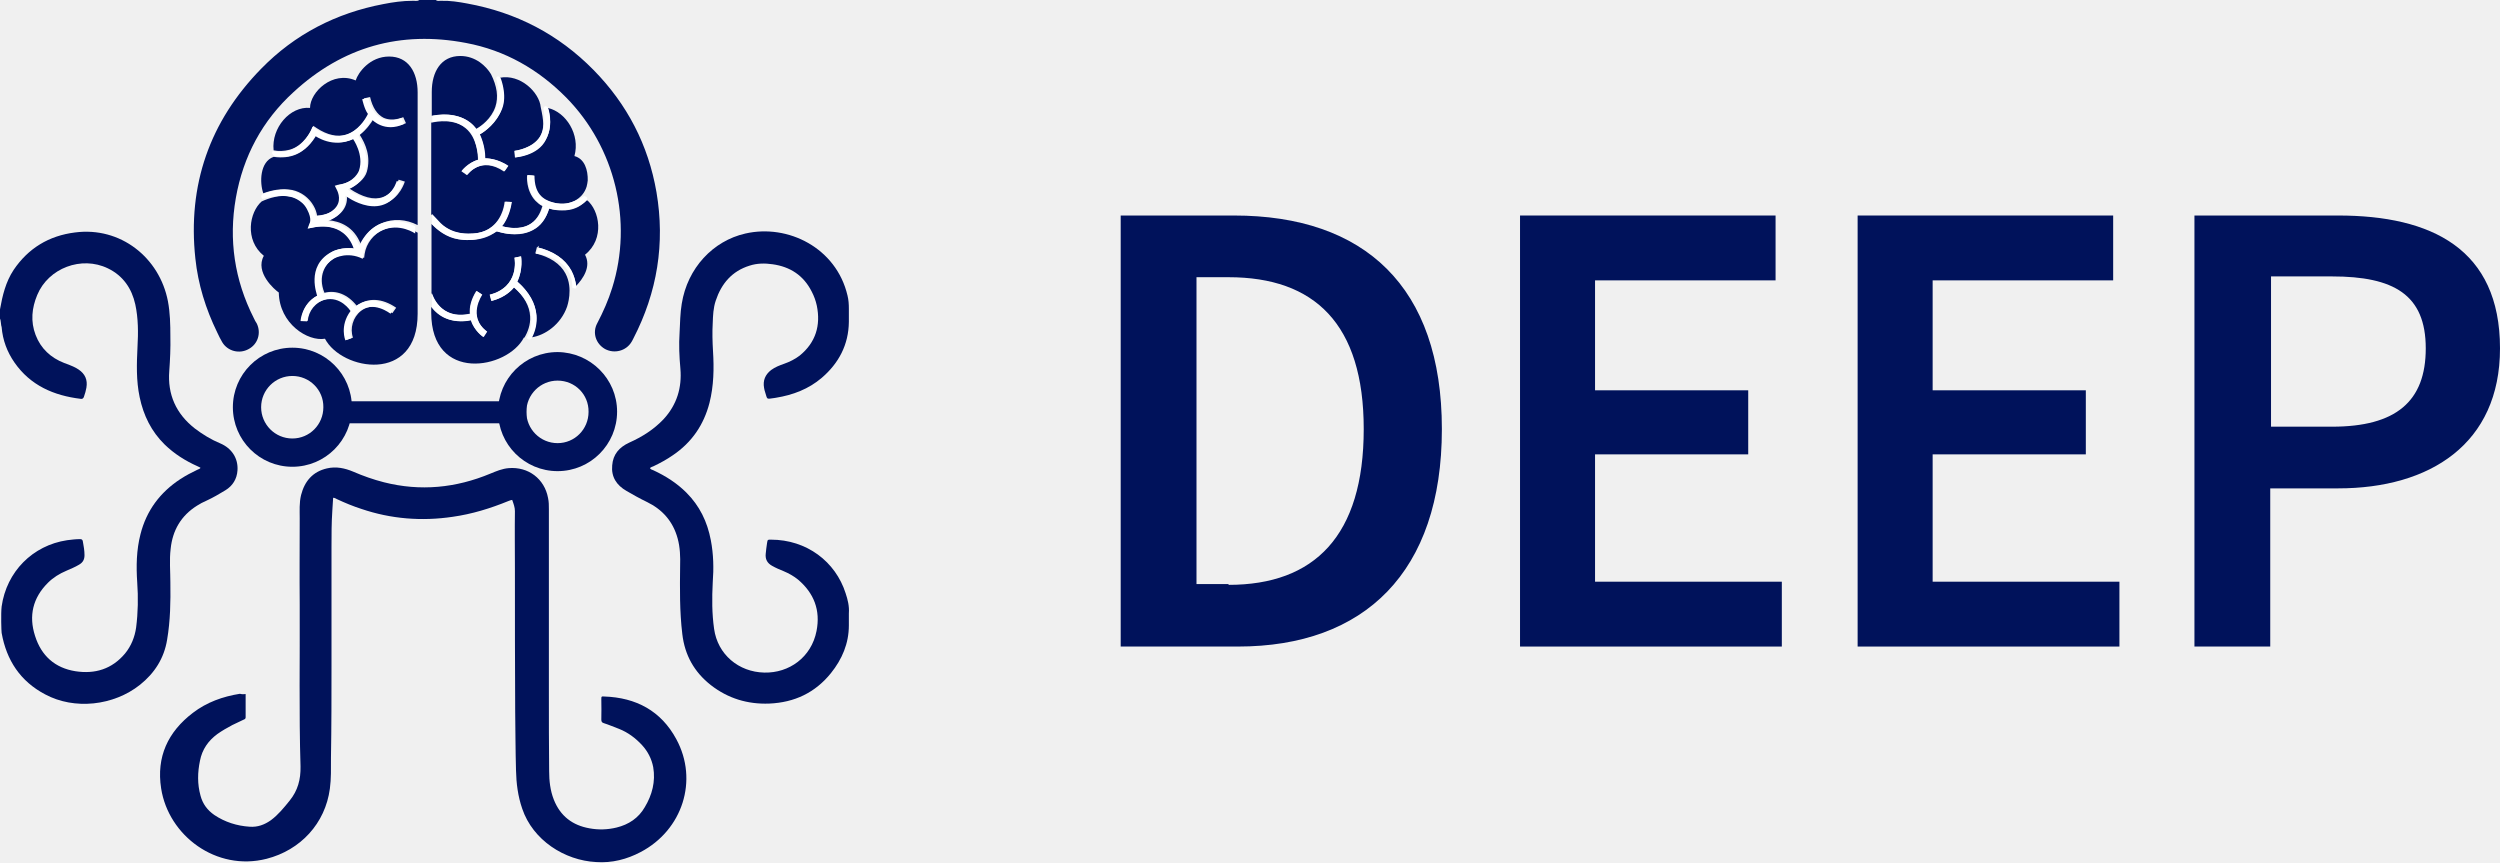
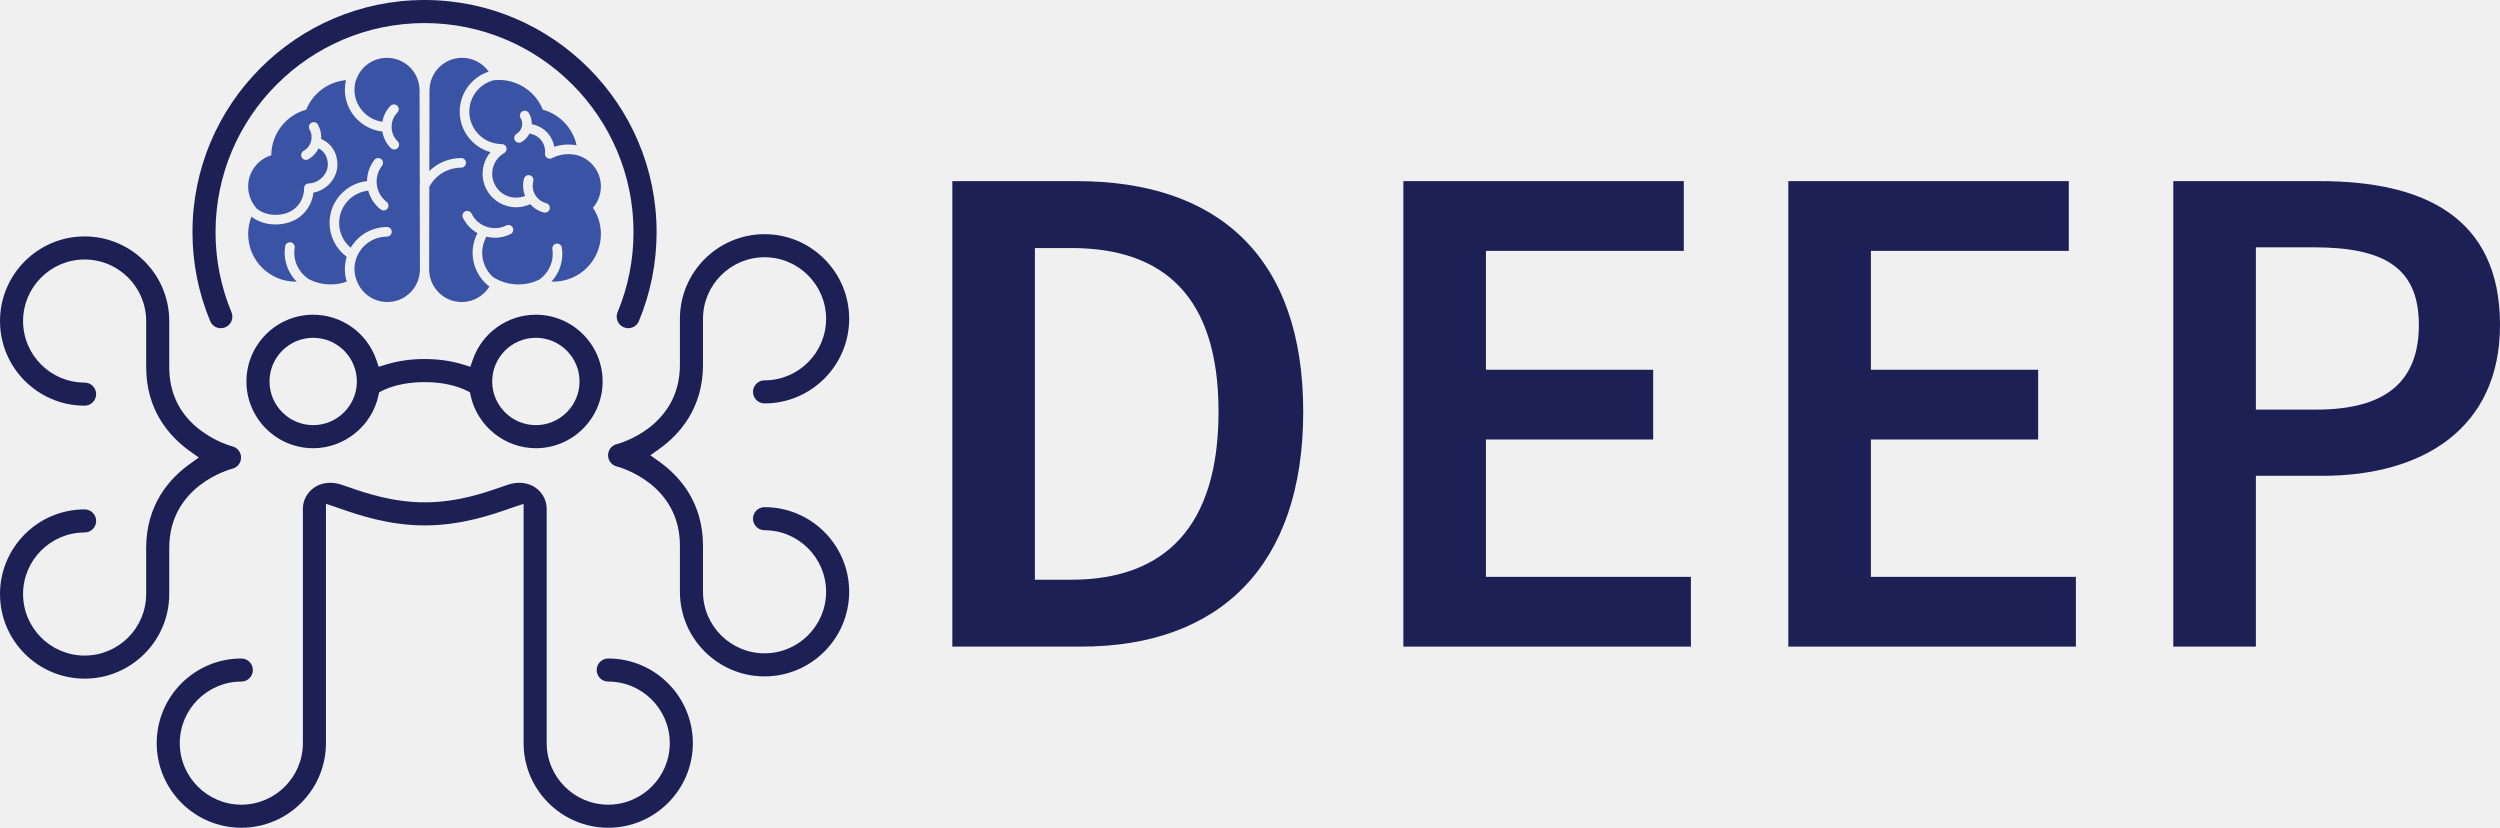
- <svg xmlns="http://www.w3.org/2000/svg" width="464" height="160" viewBox="0 0 464 160" fill="none">
-   <path d="M208 40H229.031C253.253 40 267.612 53.211 267.612 79.633C267.612 106.202 253.253 120 229.756 120H208V40ZM228.016 108.55C243.971 108.55 253.108 99.45 253.108 79.633C253.108 60.11 243.971 51.45 228.016 51.45H222.069V108.404H228.016V108.55Z" fill="#00125B" />
-   <path d="M282.117 40H329.546V52.037H296.041V72.44H324.47V84.33H296.041V107.963H330.706V120H282.117V40Z" fill="#00125B" />
-   <path d="M344.775 40H392.204V52.037H358.699V72.44H387.128V84.33H358.699V107.963H393.365V120H344.775V40Z" fill="#00125B" />
-   <path d="M407.433 40H433.976C451.236 40 464 46.165 464 64.66C464 82.422 450.946 90.642 433.976 90.642H421.357V120H407.288V40H407.433ZM432.816 79.193C444.709 79.193 450.221 74.495 450.221 64.66C450.221 54.679 444.274 51.303 432.816 51.303H421.502V79.193H432.816Z" fill="#00125B" />
-   <g clip-path="url(#clip0)">
-     <path d="M81.901 0.151C83.515 0.101 85.129 0.353 86.742 0.656C95.82 2.321 103.637 6.358 110.143 12.967C116.396 19.325 120.33 26.894 121.843 35.673C123.457 45.159 121.994 54.242 117.556 62.819C117.456 63.072 117.304 63.273 117.203 63.475C116.195 65.14 114.026 65.695 112.311 64.787C110.597 63.828 109.891 61.76 110.849 59.994C111.958 57.874 112.917 55.705 113.623 53.434C117.506 41.072 114.177 27.348 105.1 18.114C99.905 12.867 93.752 9.335 86.49 7.972C74.336 5.651 63.594 8.679 54.466 17.105C48.666 22.403 45.136 29.013 43.774 36.733C42.413 44.503 43.522 51.971 47.103 59.035C47.254 59.388 47.456 59.741 47.658 60.044C48.515 61.81 47.859 63.879 46.145 64.787C44.43 65.746 42.261 65.191 41.253 63.526C40.9 62.92 40.597 62.315 40.295 61.659C38.176 57.319 36.764 52.778 36.26 47.985C34.797 34.361 38.883 22.554 48.465 12.766C54.718 6.358 62.384 2.422 71.159 0.757C72.924 0.404 74.74 0.151 76.555 0.151C76.959 0.101 77.412 0.303 77.816 0H80.892C81.245 0.303 81.598 0.101 81.901 0.151Z" fill="#00125B" />
-     <path d="M0.303 112.574C1.21 106.116 6.052 101.221 12.457 100.263C13.264 100.162 14.07 100.061 14.827 100.061C15.18 100.061 15.331 100.162 15.382 100.515C15.533 101.373 15.684 102.18 15.684 103.038C15.684 103.845 15.382 104.4 14.676 104.804C13.919 105.258 13.163 105.561 12.356 105.914C11.045 106.469 9.885 107.175 8.876 108.184C6.102 110.96 5.295 114.29 6.506 118.024C7.666 121.707 10.187 123.978 14.02 124.583C17.651 125.138 20.778 124.179 23.199 121.303C24.359 119.89 25.014 118.225 25.266 116.459C25.619 113.684 25.67 110.909 25.468 108.083C25.266 105.106 25.317 102.079 26.073 99.153C27.183 94.763 29.704 91.382 33.487 88.91C34.495 88.254 35.555 87.699 36.614 87.194C36.815 87.093 37.068 87.043 37.219 86.841C37.068 86.69 36.815 86.639 36.664 86.538C34.395 85.529 32.327 84.217 30.562 82.502C28.091 80.08 26.628 77.103 25.922 73.722C25.266 70.644 25.367 67.516 25.519 64.388C25.67 61.764 25.67 59.09 25.115 56.516C24.459 53.539 22.846 51.168 20.021 49.805C15.13 47.434 8.977 49.755 6.909 54.75C5.901 57.172 5.648 59.645 6.607 62.167C7.565 64.69 9.431 66.406 11.902 67.365C12.457 67.566 13.011 67.768 13.566 68.02C13.919 68.172 14.272 68.374 14.575 68.575C15.785 69.383 16.29 70.493 16.037 71.956C15.937 72.511 15.785 73.066 15.584 73.621C15.483 73.924 15.331 74.075 14.978 74.025C9.986 73.419 5.648 71.552 2.673 67.263C1.311 65.296 0.504 63.126 0.303 60.704C0.151 60.351 0.202 59.544 0 59.14V57.424C0.454 54.851 1.059 52.328 2.522 50.108C5.245 46.072 9.078 43.751 13.919 43.145C22.341 42.035 29.604 47.787 31.167 55.911C31.57 58.03 31.621 60.25 31.621 62.42C31.671 64.589 31.57 66.709 31.419 68.828C31.066 73.218 32.68 76.8 36.16 79.525C37.622 80.635 39.186 81.593 40.9 82.3C43.019 83.208 44.229 85.075 44.078 87.295C43.977 88.91 43.17 90.171 41.859 90.978C40.699 91.685 39.488 92.391 38.278 92.946C37.673 93.199 37.118 93.501 36.563 93.855C33.588 95.721 32.024 98.446 31.671 101.877C31.419 103.946 31.621 106.065 31.621 108.134C31.671 111.666 31.621 115.198 31.016 118.73C30.461 122.161 28.696 124.936 25.973 127.106C21.081 130.991 13.818 131.798 8.372 128.872C3.782 126.45 1.21 122.565 0.303 117.469C0.252 117.166 0.151 113.937 0.303 112.574Z" fill="#00125B" />
-     <path d="M45.59 128.816C45.59 130.28 45.59 131.743 45.59 133.156C45.59 133.408 45.389 133.509 45.237 133.559C44.531 133.913 43.825 134.215 43.119 134.569C42.161 135.073 41.203 135.628 40.345 136.234C38.631 137.495 37.521 139.11 37.118 141.179C36.664 143.348 36.614 145.518 37.219 147.688C37.622 149.201 38.48 150.362 39.791 151.27C41.758 152.582 43.977 153.288 46.347 153.44C47.809 153.541 49.07 153.086 50.281 152.229C51.642 151.22 52.701 149.908 53.76 148.596C55.273 146.729 55.828 144.66 55.778 142.238C55.475 132.248 55.677 122.207 55.626 112.216C55.576 106.868 55.626 101.57 55.626 96.221C55.626 94.758 55.526 93.345 55.879 91.882C56.534 89.308 58.047 87.542 60.669 86.937C62.384 86.533 63.998 86.886 65.561 87.542C67.427 88.35 69.293 89.006 71.26 89.51C78.018 91.226 84.625 90.57 91.03 87.896C92.139 87.442 93.198 86.987 94.409 86.886C98.04 86.584 101.066 88.854 101.721 92.437C101.872 93.143 101.872 93.799 101.872 94.505C101.872 105.909 101.872 117.312 101.872 128.716C101.872 133.509 101.872 138.353 101.923 143.146C101.923 144.912 102.125 146.729 102.78 148.394C103.991 151.472 106.26 153.187 109.437 153.742C111.102 154.045 112.766 153.995 114.43 153.591C116.699 153.036 118.515 151.825 119.675 149.807C121.037 147.536 121.692 145.064 121.238 142.39C120.936 140.825 120.23 139.463 119.171 138.302C117.96 136.991 116.548 135.931 114.884 135.275C113.926 134.922 113.018 134.518 112.06 134.215C111.707 134.115 111.606 133.913 111.606 133.559C111.656 132.298 111.606 131.087 111.606 129.826C111.606 129.271 111.606 129.22 112.161 129.271C118.061 129.472 122.701 131.945 125.525 137.192C129.661 144.811 126.685 154.045 118.919 158.132C116.346 159.495 113.573 160.201 110.648 159.999C104.747 159.696 98.897 155.912 96.93 150.109C96.123 147.788 95.821 145.366 95.77 142.945C95.669 139.312 95.669 135.729 95.619 132.096C95.569 123.266 95.569 114.487 95.569 105.657C95.569 102.074 95.518 98.492 95.569 94.859C95.569 94.152 95.316 93.496 95.064 92.79C94.812 92.79 94.56 92.941 94.358 92.992C91.03 94.354 87.6 95.414 84.02 95.918C78.27 96.776 72.572 96.322 67.074 94.455C65.511 93.951 64.049 93.345 62.535 92.639C62.334 92.538 62.132 92.386 61.83 92.386C61.779 93.194 61.729 94.001 61.678 94.808C61.527 97.028 61.527 99.249 61.527 101.469C61.527 108.634 61.527 115.799 61.527 122.963C61.527 128.867 61.527 134.821 61.426 140.724C61.426 142.591 61.477 144.509 61.224 146.376C60.367 152.834 55.778 157.779 49.474 159.394C40.144 161.765 31.268 155.105 29.906 146.325C28.998 140.472 31.167 135.83 35.807 132.298C38.379 130.33 41.354 129.271 44.531 128.766C44.935 128.867 45.187 128.867 45.59 128.816Z" fill="#00125B" />
-     <path d="M157.549 113.833C157.549 114.589 157.549 115.346 157.549 116.053C157.549 119.433 156.289 122.36 154.221 124.933C151.296 128.566 147.463 130.382 142.773 130.584C138.738 130.736 135.107 129.626 131.93 127.153C128.854 124.731 127.088 121.603 126.635 117.667C126.13 113.479 126.181 109.241 126.231 105.053C126.281 103.337 126.231 101.622 125.777 99.957C124.92 96.778 122.953 94.558 120.028 93.145C118.767 92.54 117.506 91.833 116.296 91.127C114.43 90.067 113.421 88.503 113.623 86.384C113.774 84.315 114.934 83.003 116.8 82.145C119.171 81.086 121.339 79.723 123.155 77.806C125.626 75.132 126.584 71.953 126.281 68.421C126.08 66.201 125.979 63.981 126.13 61.761C126.231 59.944 126.231 58.128 126.534 56.362C127.593 49.752 132.333 44.706 138.335 43.344C146.253 41.527 155.229 46.018 157.297 54.848C157.499 55.655 157.549 56.463 157.549 57.32C157.549 58.128 157.549 58.935 157.549 59.742C157.499 63.981 155.683 67.412 152.506 70.136C150.085 72.205 147.16 73.315 144.034 73.82C143.933 73.82 143.832 73.87 143.731 73.87C142.168 74.072 142.47 74.224 142.016 72.811C141.915 72.558 141.865 72.256 141.815 72.004C141.562 70.641 142.016 69.531 143.126 68.673C143.882 68.118 144.689 67.816 145.547 67.513C146.555 67.16 147.564 66.655 148.421 65.999C151.397 63.577 152.355 60.398 151.598 56.715C151.397 55.807 151.094 54.949 150.64 54.091C149.127 51.114 146.656 49.499 143.378 49.045C141.966 48.844 140.554 48.844 139.142 49.298C135.864 50.307 133.897 52.628 132.838 55.807C132.384 57.169 132.333 58.531 132.283 59.944C132.182 61.66 132.232 63.426 132.333 65.141C132.535 68.371 132.485 71.6 131.678 74.779C130.619 78.866 128.4 82.095 124.92 84.466C123.76 85.274 122.55 85.93 121.289 86.535C121.087 86.636 120.784 86.686 120.633 86.888C120.784 87.141 121.037 87.191 121.289 87.292C123.558 88.352 125.626 89.663 127.391 91.43C129.862 93.902 131.274 96.828 131.93 100.26C132.434 102.883 132.485 105.507 132.283 108.131C132.132 111.007 132.132 113.883 132.535 116.709C133.191 121.452 137.074 124.731 141.865 124.832C146.454 124.933 150.59 122.007 151.548 117.112C152.304 113.277 151.094 110.099 148.119 107.576C147.312 106.92 146.404 106.415 145.446 106.012C144.689 105.709 143.983 105.406 143.277 105.003C142.369 104.498 142.016 103.741 142.117 102.782C142.168 102.126 142.268 101.47 142.369 100.764C142.47 100.159 142.47 100.159 143.075 100.159C149.732 100.159 155.078 104.246 156.944 110.099C157.348 111.31 157.65 112.521 157.549 113.833Z" fill="#00125B" />
-     <path d="M97.686 74.477H60.266V78.564H97.686V74.477Z" fill="#00125B" />
-     <path d="M65.31 75.581C65.31 81.687 60.368 86.632 54.265 86.632C48.163 86.632 43.221 81.687 43.221 75.581C43.221 69.476 48.163 64.531 54.265 64.531C60.368 64.531 65.31 69.476 65.31 75.581ZM54.265 69.779C51.088 69.779 48.466 72.352 48.466 75.581C48.466 78.76 51.038 81.384 54.265 81.384C57.443 81.384 60.015 78.811 60.015 75.581C60.065 72.352 57.443 69.779 54.265 69.779Z" fill="#00125B" />
-     <path d="M114.532 76.394C114.532 82.499 109.589 87.444 103.487 87.444C97.385 87.444 92.442 82.499 92.442 76.394C92.442 70.289 97.385 65.344 103.487 65.344C109.589 65.394 114.532 70.339 114.532 76.394ZM103.487 70.642C100.31 70.642 97.687 73.215 97.687 76.444C97.687 79.623 100.259 82.247 103.487 82.247C106.664 82.247 109.236 79.674 109.236 76.444C109.287 73.215 106.715 70.642 103.487 70.642Z" fill="#00125B" />
-     <path d="M54.265 35.267C55.879 35.62 57.342 36.68 58.199 38.193C58.552 38.799 58.754 39.404 58.855 40.01C60.569 39.909 62.032 39.303 62.738 38.244C63.343 37.386 63.343 36.276 62.788 35.065L62.435 34.359L63.242 34.207C64.755 33.955 66.571 32.845 66.974 31.584C67.529 29.666 67.176 27.85 65.814 25.68C65.461 25.882 65.108 26.033 64.705 26.134C62.839 26.689 60.821 26.336 58.703 25.125C58.098 26.185 56.585 28.304 54.114 28.96C53.408 29.162 52.702 29.212 51.996 29.212C51.592 29.212 51.189 29.162 50.785 29.111C48.213 30.019 48.163 33.905 48.869 35.872C50.231 35.368 52.248 34.863 54.265 35.267Z" fill="#00125B" />
-     <path d="M53.71 27.799C56.433 27.093 57.795 24.065 57.845 24.015L58.148 23.359L58.753 23.762C60.77 25.074 62.586 25.478 64.3 24.973C66.772 24.217 68.234 21.694 68.587 20.987C68.133 20.23 67.78 19.373 67.528 18.263L68.688 18.01C69.142 19.978 69.999 21.24 71.159 21.845C72.874 22.652 74.841 21.744 74.841 21.744L75.345 22.854C75.295 22.905 74.135 23.409 72.723 23.409C72.067 23.409 71.311 23.308 70.604 22.955C70.15 22.753 69.697 22.451 69.344 22.047C68.89 22.804 68.032 24.065 66.772 25.024C67.831 26.689 68.89 29.061 68.083 31.886C67.679 33.248 66.267 34.358 64.805 34.964C67.276 36.629 69.394 37.184 71.058 36.579C73.227 35.822 73.983 33.4 73.983 33.349L75.143 33.703C75.093 33.803 74.236 36.78 71.462 37.739C70.907 37.941 70.302 38.042 69.697 38.042C68.083 38.042 66.318 37.386 64.351 36.124C64.502 37.134 64.3 38.092 63.746 38.9C63.141 39.808 62.132 40.514 60.922 40.867C63.141 41.069 65.713 42.078 66.973 45.358C67.679 43.643 69.041 42.179 70.857 41.422C72.975 40.514 75.345 40.666 77.514 41.776V17.152C77.514 13.419 75.799 10.492 72.218 10.492C68.638 10.492 66.469 13.469 66.015 14.932C61.728 13.066 57.542 17.102 57.542 20.029C53.861 19.675 50.331 23.712 50.785 27.9C51.692 28.102 52.701 28.051 53.71 27.799Z" fill="#00125B" />
-     <path d="M71.26 42.583C69.344 43.391 67.982 45.157 67.679 47.125L67.579 47.881L66.873 47.579C65.259 46.923 63.292 47.225 62.182 47.831C60.316 48.84 58.955 51.262 60.215 54.34C62.384 53.785 64.553 54.643 66.217 56.762C68.234 55.198 70.907 55.299 73.529 57.115L72.823 58.124C70.655 56.661 68.537 56.51 66.973 57.721C65.511 58.881 64.906 60.95 65.511 62.665L64.351 63.069C63.695 61.253 64.099 59.133 65.309 57.62C63.947 55.803 62.182 55.046 60.417 55.551C58.602 56.056 57.24 57.721 57.139 59.537L55.929 59.487C56.03 57.519 57.29 55.652 59.056 54.794C57.643 51.212 59.207 48.083 61.627 46.771C62.636 46.216 64.3 45.863 65.914 46.115C64.401 41.827 60.518 41.776 58.249 42.18L57.24 42.382L57.593 41.423C57.845 40.666 57.694 39.707 57.139 38.799C56.433 37.588 55.273 36.73 54.012 36.478C51.995 36.074 49.877 36.781 48.566 37.386C46.296 39.354 45.338 44.551 48.969 47.478C47.254 50.556 50.986 53.785 51.743 54.289C51.844 60.092 57.139 63.422 60.316 62.867C63.393 68.771 77.514 71.294 77.514 58.225V43.189C75.446 41.978 73.227 41.776 71.26 42.583Z" fill="#00125B" />
-     <path d="M61.426 46.824C63.343 45.714 65.663 46.168 65.663 46.168C63.797 40.718 58.098 42.232 58.098 42.232L57.089 42.434L57.442 41.475C57.442 41.475 57.997 40.769 56.988 38.852C56.03 36.934 53.912 36.531 53.912 36.531C51.34 35.975 48.718 36.934 48.718 36.934C48.163 36.329 48.768 36.026 48.768 36.026C48.768 36.026 51.643 34.764 54.114 35.37C56.635 35.975 57.594 37.691 57.947 38.297C58.35 38.902 58.602 40.113 58.602 40.113C59.51 40.062 61.376 39.81 62.435 38.347C63.494 36.884 62.486 35.168 62.486 35.168L62.132 34.462L62.939 34.31C65.864 33.806 66.621 31.687 66.621 31.687C67.629 28.71 65.511 25.783 65.511 25.783C61.83 27.65 58.501 25.228 58.501 25.228C55.677 30.324 50.836 28.912 50.836 28.912C50.18 28.256 50.684 28.054 50.684 28.054C56.232 29.063 57.997 23.512 57.997 23.512C65.007 28.558 68.285 21.141 68.285 21.141C67.629 20.283 67.226 18.416 67.226 18.416L68.386 18.164C69.748 24.219 74.488 21.898 74.488 21.898L74.993 23.008C71.362 24.724 69.042 22.201 69.042 22.201C67.882 24.169 66.52 25.178 66.52 25.178C70.958 33.15 64.553 35.168 64.553 35.168C71.967 40.012 73.631 33.604 73.631 33.604L74.791 33.957C71.563 42.03 64.099 36.329 64.099 36.329C64.503 39.962 60.72 41.072 60.72 41.072C65.511 41.526 66.671 45.562 66.671 45.562C70.252 38.297 77.06 41.98 77.06 41.98V43.342C77.06 43.342 74.186 41.324 70.958 42.737C67.73 44.15 67.478 47.177 67.428 47.278C67.428 47.429 67.327 48.035 67.327 48.035C64.402 46.572 61.981 47.984 61.981 47.984C58.148 50.305 60.014 54.493 60.014 54.493C63.645 53.585 65.915 56.915 65.915 56.915C69.193 54.291 73.127 57.218 73.127 57.218L72.471 58.227C72.471 58.227 69.243 55.654 66.671 57.824C64.099 59.993 65.209 62.768 65.209 62.768L64.099 63.172C64.099 63.172 62.99 60.498 65.058 57.723C65.058 57.723 63.242 54.846 60.216 55.654C57.19 56.411 56.988 59.64 56.988 59.64L55.778 59.59C55.778 59.59 55.98 56.411 58.854 54.897C58.905 54.796 56.686 49.448 61.426 46.824Z" fill="white" />
-     <path d="M108.933 37.133C108.479 37.637 107.924 38.041 107.319 38.394C106.26 38.949 105.15 39.101 104.192 39.05C103.385 39.05 102.629 38.949 101.923 38.697C101.368 40.564 100.41 41.926 98.947 42.683C97.838 43.289 96.678 43.49 95.568 43.49C93.753 43.49 92.29 42.935 92.189 42.935V42.885C92.189 42.885 92.189 42.885 92.139 42.935C90.828 43.995 89.113 44.55 87.045 44.55C86.39 44.55 85.734 44.5 85.028 44.399C82.96 44.096 81.246 42.784 80.086 41.573V54.389C80.439 55.398 81.094 56.66 82.355 57.517C83.616 58.375 85.23 58.628 87.197 58.224C87.096 57.013 87.398 55.6 88.407 53.986L89.415 54.642C86.642 59.031 90.172 61.403 90.323 61.504L89.668 62.513C89.617 62.513 88.003 61.403 87.348 59.385C86.692 59.536 86.037 59.586 85.431 59.586C83.969 59.586 82.708 59.233 81.599 58.476C80.943 58.022 80.439 57.517 80.035 56.962V58.022C80.035 71.091 94.156 68.568 97.233 62.664C97.283 62.664 97.283 62.664 97.333 62.664C97.939 61.655 98.493 60.242 98.392 58.728C98.291 56.811 97.283 54.995 95.367 53.33C94.509 54.389 93.248 55.348 91.181 55.852L90.878 54.692C96.476 53.279 95.518 48.032 95.467 47.83L96.678 47.578C96.678 47.628 97.132 49.999 95.972 52.27C98.241 54.187 99.451 56.357 99.552 58.628C99.603 60.141 99.199 61.554 98.645 62.614C101.116 62.261 104.091 60.242 105.251 56.912C105.251 56.862 106.462 53.582 104.949 50.756C103.99 48.94 102.074 47.678 99.351 47.022L99.653 45.862C102.78 46.619 104.898 48.082 106.058 50.201C106.562 51.16 106.815 52.169 106.915 53.077C108.176 51.765 109.79 49.495 108.58 47.275C112.312 44.298 111.253 39 108.933 37.133Z" fill="#00125B" />
-     <path d="M93.097 20.236C92.24 22.809 90.122 24.323 88.962 24.979C89.819 26.644 89.97 28.46 89.97 29.419C91.181 29.369 92.643 29.671 94.257 30.832L93.551 31.841C89.264 28.915 86.743 32.346 86.642 32.497L85.633 31.791C85.633 31.74 86.743 30.227 88.71 29.671C88.71 28.662 88.508 25.534 86.44 23.818C84.978 22.557 82.809 22.204 80.035 22.759V39.763C81.044 41.024 82.91 42.891 85.179 43.244C87.802 43.648 89.869 43.245 91.332 42.033C93.45 40.318 93.652 37.492 93.652 37.442L94.862 37.492C94.862 37.593 94.711 40.015 93.047 41.983C94.055 42.235 96.426 42.689 98.241 41.68C99.401 41.024 100.208 39.864 100.662 38.249C100.158 37.997 99.754 37.644 99.351 37.24C97.585 35.323 97.787 32.648 97.838 32.497L99.048 32.598C99.048 32.598 98.897 34.868 100.258 36.382C100.511 36.685 100.813 36.887 101.166 37.089L101.62 37.291C101.67 37.291 104.394 38.451 106.613 37.291C107.773 36.685 108.529 35.777 108.882 34.616C108.983 34.263 109.034 33.859 109.084 33.506C109.134 31.589 108.529 29.47 106.613 28.965C107.722 24.979 105.049 20.791 101.67 20.034C102.377 22.355 102.225 24.373 101.267 25.938C99.552 28.814 95.719 29.217 95.568 29.217L95.467 28.006C95.518 28.006 98.796 27.653 100.258 25.282C101.065 23.919 100.914 22.406 100.359 19.883C100.258 19.883 100.46 19.883 100.359 19.883C100.107 17.158 96.577 13.677 92.744 14.433C93.601 16.502 93.702 18.47 93.097 20.236Z" fill="#00125B" />
-     <path d="M87.298 22.854C87.701 23.207 88.055 23.56 88.307 23.964C89.315 23.409 91.181 22.046 91.938 19.826C92.543 18.01 92.24 15.991 91.131 13.771C90.223 12.258 88.256 10.391 85.432 10.391C81.851 10.391 80.137 13.317 80.137 17.051V21.491C83.163 20.886 85.583 21.39 87.298 22.854Z" fill="#00125B" />
-     <path d="M80.137 56.966C82.961 60.699 87.449 59.438 87.449 59.438C88.105 61.507 89.769 62.566 89.769 62.566L90.425 61.557C86.642 58.782 89.517 54.695 89.517 54.695L88.508 54.039C86.945 56.31 87.298 58.278 87.298 58.278C81.599 59.539 80.187 54.443 80.187 54.443V56.966H80.137Z" fill="white" />
-     <path d="M91.231 55.853C94.156 55.096 95.417 53.33 95.417 53.33C100.864 57.972 97.737 62.715 97.737 62.715C98.342 63.472 98.746 62.665 98.746 62.665C101.721 56.761 96.022 52.271 96.022 52.271C97.132 49.95 96.728 47.578 96.728 47.578L95.518 47.83C96.224 53.734 90.929 54.693 90.929 54.693L91.231 55.853Z" fill="white" />
-     <path d="M100.058 45.609L99.452 47.073C99.452 47.073 106.365 47.628 106.213 53.38C106.213 53.38 107.172 53.935 106.97 53.127C106.819 52.32 106.264 47.375 99.654 45.912" fill="white" />
-     <path d="M80.137 41.524C80.137 41.524 84.726 47.276 92.24 42.937C92.24 42.937 99.755 45.611 101.923 38.698C101.923 38.698 106.059 40.01 108.933 37.134C108.933 37.134 109.286 36.579 108.429 36.377C108.429 36.377 107.521 36.983 106.714 37.286C105.907 37.588 104.596 38.143 102.68 37.588C100.713 37.033 99.2 35.923 99.2 32.593L97.99 32.492C97.99 32.492 97.485 36.276 100.814 38.244C100.814 38.244 99.654 43.795 93.199 41.978C93.199 41.978 94.51 40.565 95.014 37.487L93.804 37.437C93.804 37.437 93.35 43.34 87.349 43.34C87.349 43.34 84.121 43.694 81.801 41.423L80.187 39.708V41.524H80.137Z" fill="white" />
-     <path d="M80.137 22.704C81.851 22.149 84.423 22.199 86.542 23.763C88.66 25.328 88.811 29.616 88.811 29.616C87.096 30.07 85.735 31.736 85.735 31.736L86.743 32.442C89.87 28.708 93.653 31.786 93.653 31.786L94.359 30.777C92.392 29.415 90.072 29.364 90.072 29.364C90.072 26.942 89.063 24.924 89.063 24.924C89.82 24.571 92.19 22.754 93.199 20.181C94.207 17.608 92.896 14.429 92.896 14.429C92.24 13.773 92.089 14.58 92.089 14.58C92.089 14.58 92.896 17.103 92.089 19.828C91.232 22.552 88.458 23.965 88.458 23.965C85.835 20.231 80.238 21.493 80.238 21.493V22.704H80.137Z" fill="white" />
-     <path d="M101.725 20.03C101.725 20.03 102.835 22.855 101.321 25.933C99.807 29.011 95.62 29.213 95.62 29.213L95.519 28.002C95.519 28.002 99.101 27.548 100.312 25.277C101.473 23.007 100.867 20.131 100.867 20.131C100.867 20.131 101.119 19.222 101.725 20.03Z" fill="white" />
-   </g>
-   <defs>
-     <clipPath id="clip0">
-       <rect width="157.6" height="160" fill="white" />
+ <svg xmlns="http://www.w3.org/2000/svg" version="1.1" id="svg2" xml:space="preserve" width="1257.465" height="416.343" viewBox="0 0 1257.465 416.343">
+   <defs id="defs6">
+     <clipPath clipPathUnits="userSpaceOnUse" id="clipPath16">
+       <path d="M 0,612 H 1008 V 0 H 0 Z" id="path14" />
    </clipPath>
  </defs>
+   <g id="g8" transform="matrix(1.333333,0,0,-1.333333,-38.58507,638.5028)">
+     <g id="g10">
+       <g id="g12" clip-path="url(#clipPath16)">
+         <g id="g18" transform="translate(258.3873,230.4668)">
+           <path d="m 0,0 c -2.4,0 -4.353,-1.952 -4.353,-4.353 0,-2.4 1.953,-4.352 4.353,-4.352 12.803,0 23.218,-10.416 23.218,-23.218 0,-12.803 -10.415,-23.219 -23.218,-23.219 -12.803,0 -23.219,10.416 -23.219,23.219 v 88.394 c 0,3.054 -1.485,5.97 -3.972,7.8 -1.788,1.313 -3.984,2.007 -6.35,2.007 -1.303,0 -2.633,-0.209 -3.954,-0.622 -0.839,-0.262 -1.82,-0.602 -2.956,-0.997 -6.237,-2.166 -16.57,-5.753 -28.754,-5.753 -12.184,0 -22.517,3.587 -28.691,5.732 -1.2,0.416 -2.181,0.757 -3.019,1.018 -1.322,0.412 -2.653,0.622 -3.956,0.622 -2.366,0 -4.562,-0.694 -6.347,-2.007 -2.488,-1.83 -3.973,-4.746 -3.973,-7.8 v -88.394 c 0,-12.803 -10.415,-23.219 -23.218,-23.219 -12.803,0 -23.219,10.416 -23.219,23.219 0,12.802 10.416,23.218 23.219,23.218 2.399,0 4.352,1.952 4.352,4.352 0,2.401 -1.953,4.353 -4.352,4.353 -17.604,0 -31.924,-14.32 -31.924,-31.923 0,-17.602 14.32,-31.924 31.924,-31.924 17.602,0 31.923,14.322 31.923,31.924 v 86.242 4.035 l 3.824,-1.284 c 0.506,-0.169 1.067,-0.364 1.683,-0.578 l 0.226,-0.078 c 6.259,-2.173 17.899,-6.213 31.548,-6.213 13.652,0 25.293,4.041 31.546,6.213 l 0.103,0.035 c 0.666,0.233 1.272,0.443 1.812,0.623 l 3.82,1.276 v -4.029 -86.242 c 0,-17.602 14.321,-31.924 31.924,-31.924 17.603,0 31.923,14.322 31.923,31.924 C 31.923,-14.32 17.603,0 0,0" style="fill:#1d2055;fill-opacity:1;fill-rule:nonzero;stroke:none" id="path20" />
+         </g>
+         <g id="g22" transform="translate(92.7858,254.7871)">
+           <path d="m 0,0 v 17.367 c 0,23.453 22.782,29.639 23.752,29.891 1.977,0.489 3.336,2.226 3.336,4.232 0,2.005 -1.359,3.742 -3.305,4.224 -0.056,0.014 -5.967,1.508 -11.97,6.036 C 3.975,67.657 0,75.686 0,85.613 v 17.367 c 0,17.602 -14.32,31.923 -31.924,31.923 -17.602,0 -31.923,-14.321 -31.923,-31.923 0,-17.603 14.321,-31.924 31.923,-31.924 2.401,0 4.353,1.953 4.353,4.353 0,2.4 -1.952,4.352 -4.353,4.352 -12.803,0 -23.218,10.416 -23.218,23.219 0,12.802 10.415,23.218 23.218,23.218 12.804,0 23.22,-10.416 23.22,-23.218 V 85.613 c 0,-16.519 8.995,-26.388 16.542,-31.759 L 11.159,51.49 7.838,49.126 C 0.291,43.755 -8.704,33.886 -8.704,17.367 V 0 c 0,-12.803 -10.416,-23.218 -23.22,-23.218 -12.803,0 -23.218,10.415 -23.218,23.218 0,12.803 10.415,23.219 23.218,23.219 2.401,0 4.353,1.952 4.353,4.352 0,2.4 -1.952,4.353 -4.353,4.353 -17.602,0 -31.923,-14.321 -31.923,-31.924 0,-17.603 14.321,-31.923 31.923,-31.923 C -14.32,-31.923 0,-17.603 0,0" style="fill:#1d2055;fill-opacity:1;fill-rule:nonzero;stroke:none" id="path24" />
+         </g>
+         <g id="g26" transform="translate(317.3551,287.5605)">
+           <path d="m 0,0 c -2.399,0 -4.353,-1.952 -4.353,-4.353 0,-2.399 1.954,-4.352 4.353,-4.352 12.803,0 23.219,-10.415 23.219,-23.218 0,-12.803 -10.416,-23.219 -23.219,-23.219 -12.803,0 -23.219,10.416 -23.219,23.219 v 17.366 c 0,16.519 -8.995,26.389 -16.542,31.759 l -3.322,2.364 3.322,2.365 c 7.547,5.37 16.542,15.24 16.542,31.758 v 17.368 c 0,12.802 10.416,23.218 23.219,23.218 12.803,0 23.219,-10.416 23.219,-23.218 C 23.219,58.253 12.803,47.838 0,47.838 c -2.399,0 -4.353,-1.953 -4.353,-4.353 0,-2.4 1.954,-4.352 4.353,-4.352 17.603,0 31.924,14.321 31.924,31.924 0,17.602 -14.321,31.922 -31.924,31.922 -17.603,0 -31.924,-14.32 -31.924,-31.922 V 53.689 c 0,-23.453 -22.781,-29.638 -23.751,-29.89 -1.988,-0.493 -3.354,-2.229 -3.354,-4.228 0,-2.005 1.351,-3.74 3.286,-4.219 1.002,-0.26 23.819,-6.446 23.819,-29.909 v -17.366 c 0,-17.602 14.321,-31.924 31.924,-31.924 17.603,0 31.924,14.322 31.924,31.924 C 31.924,-14.32 17.603,0 0,0" style="fill:#1d2055;fill-opacity:1;fill-rule:nonzero;stroke:none" id="path28" />
+         </g>
+         <g id="g30" transform="translate(231.0905,318.5)">
+           <path d="m 0,0 c -9.084,0 -16.475,7.39 -16.475,16.475 0,9.084 7.391,16.474 16.475,16.474 9.084,0 16.475,-7.39 16.475,-16.474 C 16.475,7.39 9.084,0 0,0 m -84.005,0 c -9.085,0 -16.474,7.39 -16.474,16.475 0,9.084 7.389,16.474 16.474,16.474 9.084,0 16.475,-7.39 16.475,-16.474 C -67.53,7.39 -74.921,0 -84.005,0 M 0,41.654 c -10.727,0 -20.291,-6.824 -23.802,-16.981 l -0.918,-2.657 -2.684,0.834 c -4.461,1.385 -9.366,2.088 -14.577,2.088 -5.226,0 -10.142,-0.707 -14.613,-2.1 l -2.688,-0.837 -0.918,2.662 c -3.507,10.163 -13.073,16.991 -23.805,16.991 -13.885,0 -25.18,-11.296 -25.18,-25.179 0,-13.885 11.295,-25.18 25.18,-25.18 11.714,0 22.052,8.302 24.581,19.74 l 0.299,1.351 1.236,0.618 c 2.412,1.206 7.686,3.229 15.908,3.229 8.175,0 13.44,-2.005 15.85,-3.201 l 1.246,-0.618 0.299,-1.358 C -22.064,-0.394 -11.725,-8.705 0,-8.705 c 13.884,0 25.18,11.295 25.18,25.18 0,13.883 -11.296,25.179 -25.18,25.179" style="fill:#1d2055;fill-opacity:1;fill-rule:nonzero;stroke:none" id="path32" />
+         </g>
+         <g id="g34" transform="translate(108.2272,357.7451)">
+           <path d="m 0,0 c 0.678,-1.629 2.256,-2.683 4.022,-2.683 0.572,0 1.133,0.113 1.668,0.335 2.215,0.921 3.269,3.474 2.347,5.69 -3.991,9.599 -6.015,19.776 -6.015,30.247 0,43.471 35.368,78.838 78.838,78.838 43.472,0 78.838,-35.367 78.838,-78.838 0,-10.473 -2.023,-20.65 -6.013,-30.247 -0.448,-1.073 -0.449,-2.257 -0.005,-3.331 0.443,-1.075 1.278,-1.912 2.352,-2.359 0.535,-0.222 1.096,-0.335 1.668,-0.335 1.766,0 3.344,1.053 4.022,2.683 4.433,10.661 6.681,21.962 6.681,33.589 0,48.271 -39.271,87.543 -87.543,87.543 C 32.59,121.132 -6.682,81.86 -6.682,33.589 -6.682,21.964 -4.434,10.663 0,0" style="fill:#1d2055;fill-opacity:1;fill-rule:nonzero;stroke:none" id="path36" />
+         </g>
+         <g id="g38" transform="translate(187.3483,377.2754)">
+           <path d="m 0,0 -0.064,31.811 c 0.04,0.493 0.066,0.989 0.066,1.492 0,0.531 -0.027,1.055 -0.073,1.574 l -0.066,32.618 c 0,6.79 -5.505,12.294 -12.295,12.294 -5.453,0 -10.069,-3.553 -11.679,-8.467 -0.016,0.002 -0.033,0.002 -0.048,0.004 -0.342,-1.126 -0.53,-2.318 -0.53,-3.555 0,-6.167 4.587,-11.271 10.527,-12.113 0.369,2.198 1.382,4.31 3.057,6.02 0.701,0.716 1.848,0.728 2.564,0.026 0.716,-0.701 0.728,-1.849 0.027,-2.564 -1.368,-1.397 -2.085,-3.189 -2.169,-5.004 0.034,-0.137 0.056,-0.279 0.056,-0.427 0,-0.14 -0.019,-0.275 -0.049,-0.406 0.113,-1.826 0.865,-3.619 2.273,-4.998 0.715,-0.701 0.726,-1.849 0.026,-2.564 -0.356,-0.363 -0.825,-0.545 -1.296,-0.545 -0.458,0 -0.916,0.173 -1.269,0.518 -1.793,1.757 -2.862,3.971 -3.229,6.278 -7.942,0.865 -14.145,7.611 -14.145,15.779 0,1.238 0.147,2.442 0.416,3.599 -6.814,-0.622 -12.526,-5.047 -14.991,-11.139 -7.568,-2.083 -13.134,-8.992 -13.175,-17.212 -5.049,-1.53 -8.726,-6.216 -8.726,-11.765 0,-3.07 1.133,-5.871 2.993,-8.025 -0.015,-0.024 -0.028,-0.049 -0.044,-0.073 1.971,-1.766 4.646,-2.606 7.313,-2.606 h 0.027 c 7.428,0.016 10.812,5.225 10.812,10.057 0,1.002 0.811,1.814 1.813,1.814 3.301,0 7.139,3.108 7.139,7.116 -0.012,2.769 -1.268,4.94 -3.481,6.096 -0.819,-1.675 -2.13,-3.129 -3.869,-4.117 -0.283,-0.161 -0.591,-0.238 -0.895,-0.238 -0.63,0 -1.244,0.33 -1.579,0.918 -0.494,0.871 -0.189,1.978 0.681,2.473 2.863,1.627 3.869,5.281 2.241,8.144 -0.494,0.871 -0.189,1.978 0.682,2.473 0.869,0.495 1.978,0.19 2.473,-0.681 0.969,-1.707 1.354,-3.588 1.224,-5.413 3.848,-1.654 6.131,-5.205 6.151,-9.648 0,-5.15 -4.066,-9.728 -9.053,-10.601 -0.742,-6.2 -5.633,-12.002 -14.331,-12.02 h -0.034 c -3.164,0 -6.442,0.944 -9.032,2.921 -0.793,-2.026 -1.231,-4.231 -1.231,-6.539 0,-9.913 8.036,-17.95 17.949,-17.95 0.126,0 0.249,0.012 0.374,0.015 -0.552,0.553 -1.078,1.138 -1.549,1.78 -2.45,3.337 -3.454,7.429 -2.825,11.521 0.152,0.989 1.082,1.665 2.067,1.517 0.991,-0.152 1.67,-1.078 1.517,-2.068 -0.48,-3.133 0.288,-6.267 2.164,-8.823 0.953,-1.298 2.135,-2.365 3.476,-3.167 0.009,0.003 0.017,0.005 0.026,0.008 2.386,-1.173 5.068,-1.833 7.905,-1.833 2.143,0 4.197,0.379 6.102,1.069 -0.026,0.063 -0.055,0.125 -0.074,0.191 -0.436,1.467 -0.656,2.991 -0.656,4.53 0,1.611 0.243,3.165 0.69,4.63 -4.02,2.972 -6.468,7.738 -6.468,12.778 0,8.169 6.203,14.915 14.147,15.78 0.029,2.886 0.976,5.673 2.775,7.995 0.612,0.792 1.75,0.936 2.544,0.324 0.792,-0.614 0.937,-1.753 0.323,-2.545 -1.585,-2.047 -2.279,-4.59 -1.952,-7.159 0.326,-2.569 1.634,-4.857 3.682,-6.443 0.792,-0.613 0.937,-1.752 0.323,-2.544 -0.356,-0.462 -0.893,-0.703 -1.435,-0.703 -0.387,0 -0.779,0.124 -1.109,0.379 -2.336,1.809 -3.957,4.288 -4.701,7.097 -6.155,-0.642 -10.97,-5.859 -10.97,-12.181 0,-3.676 1.6,-7.051 4.35,-9.359 2.764,4.679 7.859,7.827 13.677,7.827 1.002,0 1.813,-0.811 1.813,-1.813 0,-1.002 -0.811,-1.814 -1.813,-1.814 -6.754,0 -12.249,-5.494 -12.249,-12.249 0,-1.06 0.142,-2.107 0.409,-3.123 0.021,0.013 0.044,0.024 0.064,0.037 1.323,-5.362 6.153,-9.344 11.923,-9.344 6.472,0 11.764,5.003 12.247,11.351 L 0.002,-1 0,-0.077 C 0,-0.065 0.002,-0.053 0.002,-0.04 0.002,-0.027 0,-0.014 0,0" style="fill:#3b53a4;fill-opacity:1;fill-rule:nonzero;stroke:none" id="path40" />
+         </g>
+         <g id="g42" transform="translate(237.1637,419.2158)">
+           <path d="m 0,0 c -0.592,-0.306 -1.304,-0.262 -1.854,0.114 -0.55,0.375 -0.851,1.023 -0.782,1.686 0.19,1.812 -0.339,3.59 -1.486,5.006 -1.102,1.358 -2.65,2.22 -4.375,2.455 -0.676,-1.314 -1.699,-2.42 -3,-3.195 -0.291,-0.174 -0.611,-0.256 -0.928,-0.256 -0.617,0 -1.22,0.315 -1.558,0.885 -0.513,0.86 -0.232,1.973 0.629,2.486 1,0.596 1.708,1.547 1.993,2.675 0.286,1.128 0.115,2.3 -0.482,3.3 -0.512,0.861 -0.231,1.974 0.629,2.487 0.86,0.514 1.974,0.232 2.486,-0.629 0.774,-1.297 1.148,-2.752 1.121,-4.224 2.481,-0.435 4.7,-1.724 6.301,-3.7 1.145,-1.411 1.887,-3.057 2.186,-4.799 2.772,0.912 5.661,1.063 8.417,0.567 -1.432,6.498 -6.37,11.679 -12.742,13.433 -2.662,6.578 -9.108,11.221 -16.641,11.221 -0.643,0 -1.275,-0.042 -1.9,-0.109 -5.277,-1.364 -9.192,-6.151 -9.192,-11.847 0,-6.754 5.495,-12.249 12.249,-12.249 0.822,0 1.54,-0.552 1.752,-1.345 0.213,-0.794 -0.135,-1.631 -0.846,-2.04 -2.088,-1.202 -3.582,-3.145 -4.208,-5.47 -0.627,-2.326 -0.31,-4.756 0.892,-6.843 2.27,-3.945 7.089,-5.514 11.194,-3.851 -0.796,1.997 -0.998,4.25 -0.416,6.486 0.251,0.969 1.247,1.548 2.212,1.298 0.969,-0.252 1.551,-1.243 1.298,-2.212 -0.947,-3.641 1.243,-7.374 4.884,-8.321 0.97,-0.253 1.551,-1.243 1.298,-2.213 -0.212,-0.816 -0.947,-1.357 -1.753,-1.357 -0.151,0 -0.306,0.019 -0.458,0.06 -2.062,0.536 -3.816,1.658 -5.14,3.137 -1.699,-0.787 -3.501,-1.17 -5.283,-1.17 -4.379,0 -8.643,2.273 -10.98,6.333 -1.685,2.927 -2.129,6.335 -1.251,9.596 0.49,1.818 1.358,3.47 2.538,4.868 -6.689,1.868 -11.609,8.017 -11.609,15.293 0,7.029 4.594,13.002 10.935,15.085 -2.225,3.148 -5.886,5.208 -10.034,5.208 -6.79,0 -12.295,-5.505 -12.295,-12.295 L -46.261,-4.84 c 3.11,3.018 7.345,4.881 12.009,4.881 1.002,0 1.814,-0.812 1.814,-1.814 0,-1.001 -0.812,-1.813 -1.814,-1.813 -5.198,0 -9.723,-2.927 -12.02,-7.217 l -0.064,-31.137 c 0,-0.014 -0.002,-0.027 -0.002,-0.04 0,-0.013 0.002,-0.025 0.002,-0.038 l -0.002,-0.922 0.048,0.015 c 0.483,-6.347 5.775,-11.35 12.247,-11.35 4.421,0 8.282,2.341 10.445,5.845 -5.992,4.495 -8.139,12.774 -4.703,19.727 0.07,0.14 0.158,0.262 0.255,0.374 -2.389,1.32 -4.319,3.325 -5.545,5.827 -0.441,0.899 -0.069,1.985 0.83,2.426 0.901,0.441 1.986,0.069 2.427,-0.83 1.152,-2.352 3.152,-4.114 5.63,-4.962 2.478,-0.848 5.138,-0.679 7.488,0.472 0.901,0.442 1.987,0.07 2.428,-0.83 0.44,-0.899 0.068,-1.985 -0.831,-2.426 -1.867,-0.916 -3.878,-1.378 -5.901,-1.378 -1.118,0 -2.241,0.144 -3.344,0.429 -0.013,-0.239 -0.073,-0.48 -0.185,-0.709 -2.511,-5.079 -1.15,-11.068 2.925,-14.635 10e-4,0.005 0.003,0.009 0.004,0.014 2.75,-1.713 5.994,-2.705 9.472,-2.705 2.823,0 5.491,0.655 7.867,1.816 3.573,2.514 5.635,6.905 4.928,11.508 -0.152,0.991 0.528,1.916 1.518,2.068 0.99,0.15 1.916,-0.527 2.067,-1.518 0.739,-4.812 -0.835,-9.454 -3.886,-12.799 0.22,-0.007 0.438,-0.024 0.661,-0.024 9.913,0 17.949,8.036 17.949,17.949 0,3.67 -1.103,7.081 -2.994,9.925 1.861,2.154 2.994,4.955 2.994,8.025 0,5.416 -3.508,10.003 -8.372,11.642 C 6.836,1.907 3.236,1.672 0,0" style="fill:#3b53a4;fill-opacity:1;fill-rule:nonzero;stroke:none" id="path44" />
+         </g>
+         <g id="g46" transform="translate(433.0358,260.1895)">
+           <path d="m 0,0 c 35.441,0 55.579,20.137 55.579,63.365 0,42.959 -20.138,61.754 -55.579,61.754 H -13.693 V 0 Z M -44.839,150.357 H 2.148 c 53.7,0 85.382,-28.997 85.382,-86.992 0,-58.263 -31.682,-88.604 -83.771,-88.604 h -48.598 z" style="fill:#1d2055;fill-opacity:1;fill-rule:nonzero;stroke:none" id="path48" />
+         </g>
+         <g id="g50" transform="translate(558.3424,410.5469)">
+           <path d="M 0,0 H 105.787 V -26.313 H 31.146 V -71.151 H 94.242 V -97.464 H 31.146 v -51.82 h 77.327 v -26.313 H 0 Z" style="fill:#1d2055;fill-opacity:1;fill-rule:nonzero;stroke:none" id="path52" />
+         </g>
+         <g id="g54" transform="translate(703.5709,410.5469)">
+           <path d="M 0,0 H 105.787 V -26.313 H 31.146 V -71.151 H 94.241 V -97.464 H 31.146 v -51.82 h 77.326 v -26.313 H 0 Z" style="fill:#1d2055;fill-opacity:1;fill-rule:nonzero;stroke:none" id="path56" />
+         </g>
+         <g id="g58" transform="translate(902.7662,324.3594)">
+           <path d="m 0,0 c 26.044,0 38.663,10.472 38.663,31.951 0,22.017 -13.693,29.266 -39.737,29.266 H -22.822 V 0 Z m -53.968,86.188 h 55.31 c 38.932,0 67.929,-13.425 67.929,-54.237 0,-38.931 -28.997,-56.921 -66.855,-56.921 h -25.238 v -64.439 h -31.146 z" style="fill:#1d2055;fill-opacity:1;fill-rule:nonzero;stroke:none" id="path60" />
+         </g>
+       </g>
+     </g>
+   </g>
</svg>
